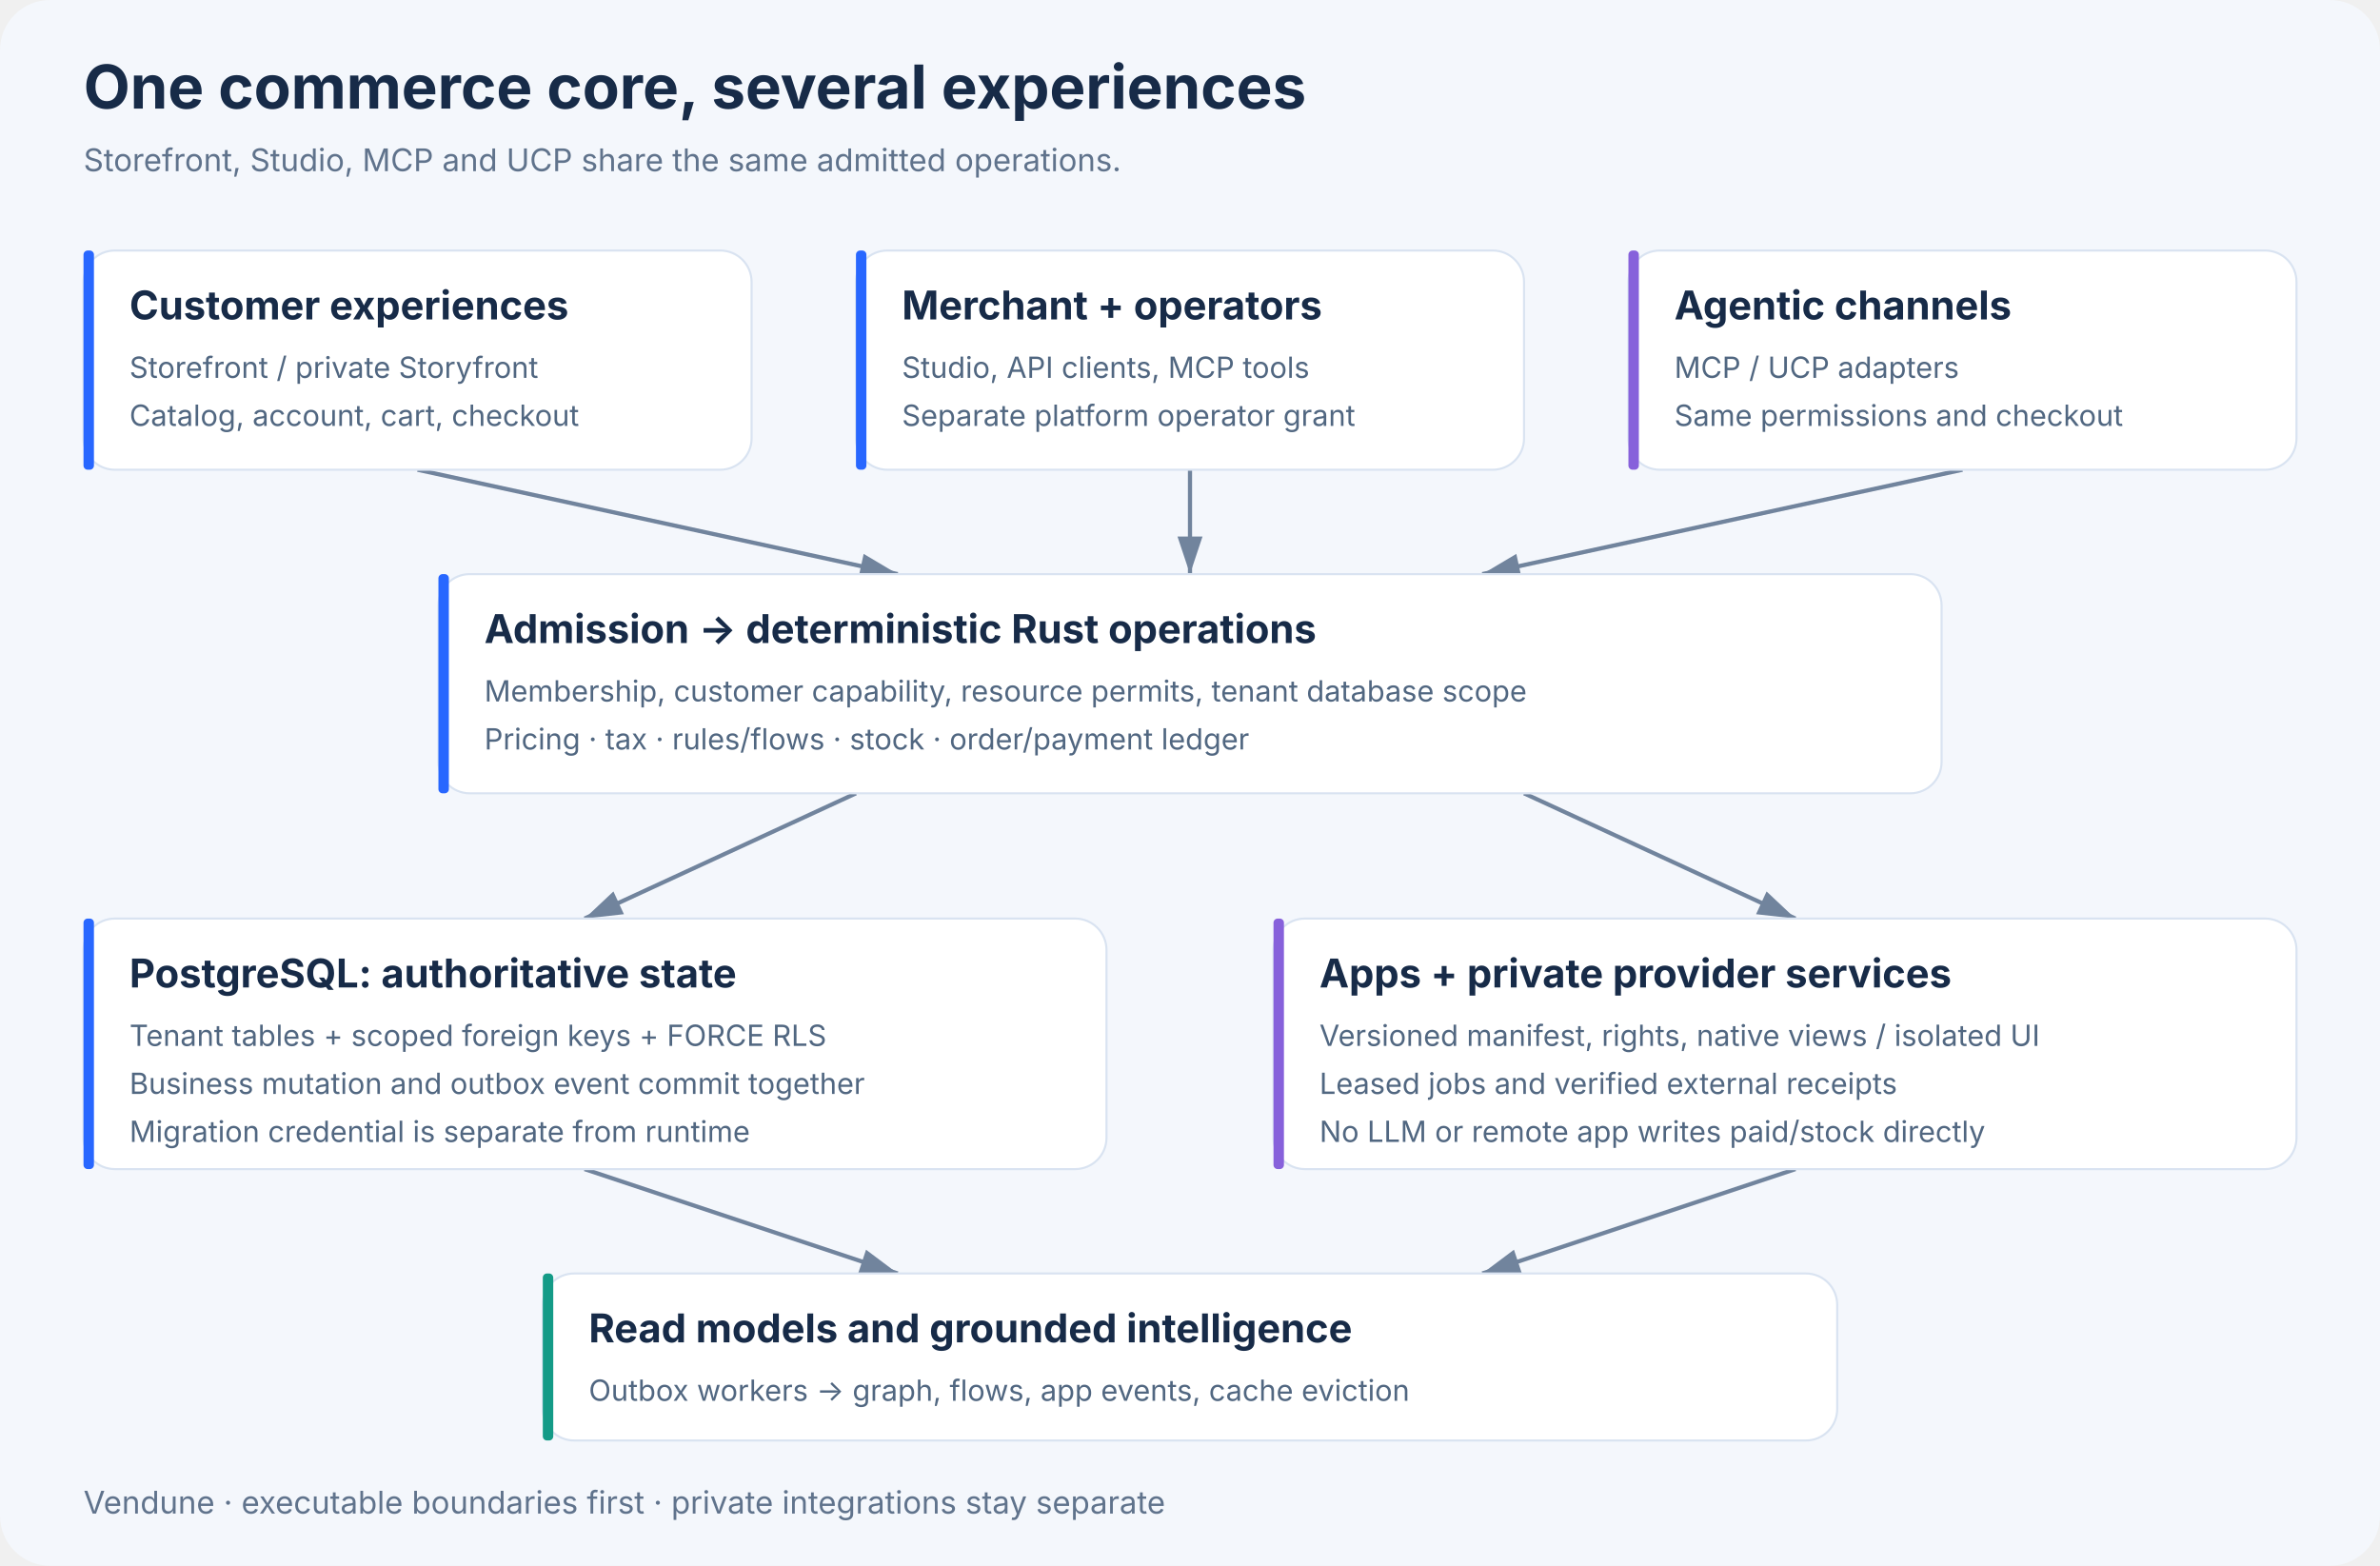
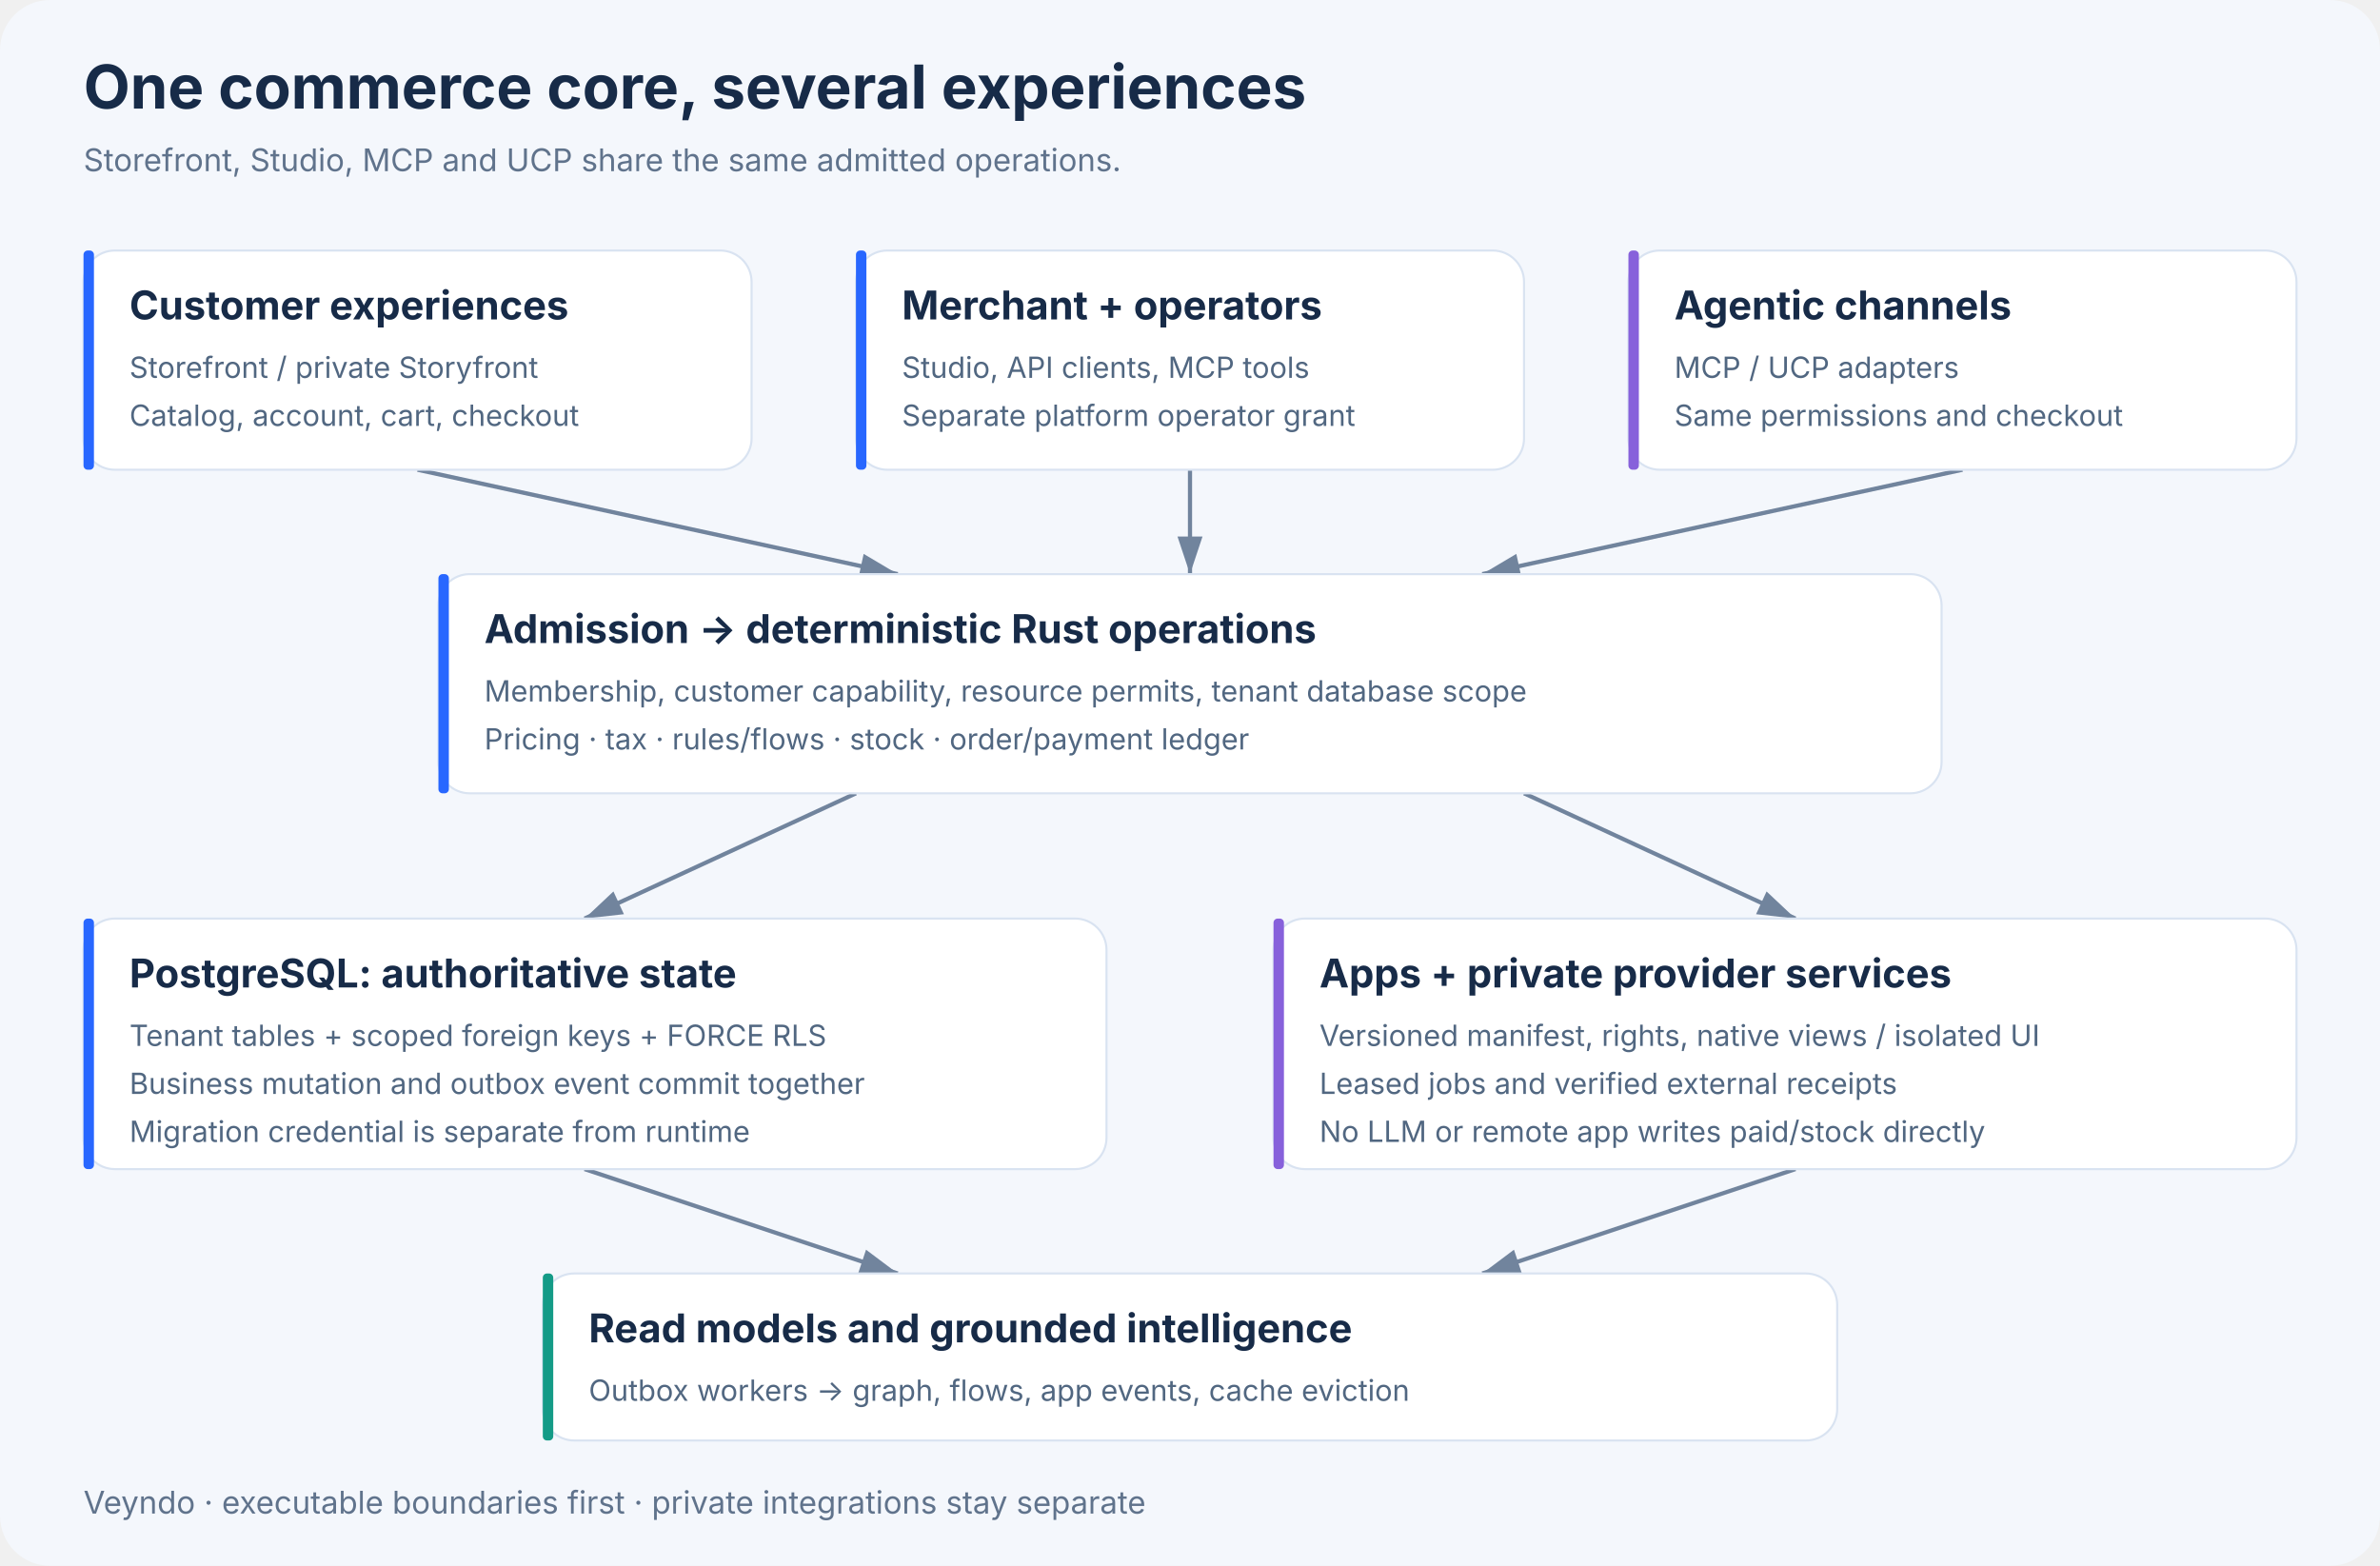
<svg xmlns="http://www.w3.org/2000/svg" viewBox="0 0 1140 750" role="img" aria-labelledby="title description">
  <defs>
    <marker id="arrow" markerWidth="10" markerHeight="10" refX="9" refY="3" orient="auto" markerUnits="strokeWidth">
      <path d="M0,0 L0,6 L9,3 z" fill="#71849d" />
    </marker>
  </defs>
  <rect width="1140" height="750" rx="24" fill="#f4f7fc" />
  <style>text{font-family:Inter,system-ui,sans-serif}.title{font-size:29px;font-weight:700;fill:#172b48}.sub{font-size:15px;fill:#60738c}.head{font-size:19px;font-weight:650;fill:#172b48}.line{font-size:14px;fill:#516781}.tag{font-size:12px;fill:#2163d8;font-weight:650}</style>
  <text x="40" y="52" class="title">One commerce core, several experiences</text>
  <text x="40" y="82" class="sub">Storefront, Studio, MCP and UCP share the same admitted operations.</text>
  <path d="M200 225 L430 275" stroke="#71849d" stroke-width="2" fill="none" marker-end="url(#arrow)" />
  <path d="M570 225 L570 275" stroke="#71849d" stroke-width="2" fill="none" marker-end="url(#arrow)" />
  <path d="M940 225 L710 275" stroke="#71849d" stroke-width="2" fill="none" marker-end="url(#arrow)" />
  <path d="M410 380 L280 440" stroke="#71849d" stroke-width="2" fill="none" marker-end="url(#arrow)" />
  <path d="M730 380 L860 440" stroke="#71849d" stroke-width="2" fill="none" marker-end="url(#arrow)" />
  <path d="M280 560 L430 610" stroke="#71849d" stroke-width="2" fill="none" marker-end="url(#arrow)" />
  <path d="M860 560 L710 610" stroke="#71849d" stroke-width="2" fill="none" marker-end="url(#arrow)" />
  <rect x="40" y="120" width="320" height="105" rx="15" fill="white" stroke="#d9e3f1" />
  <rect x="40" y="120" width="5" height="105" rx="2" fill="#2867ff" />
  <text x="62" y="153" class="head">Customer experiences</text>
  <text x="62" y="181" class="line">Storefront / private Storyfront</text>
  <text x="62" y="204" class="line">Catalog, account, cart, checkout</text>
  <rect x="410" y="120" width="320" height="105" rx="15" fill="white" stroke="#d9e3f1" />
  <rect x="410" y="120" width="5" height="105" rx="2" fill="#2867ff" />
  <text x="432" y="153" class="head">Merchant + operators</text>
  <text x="432" y="181" class="line">Studio, API clients, MCP tools</text>
  <text x="432" y="204" class="line">Separate platform operator grant</text>
  <rect x="780" y="120" width="320" height="105" rx="15" fill="white" stroke="#d9e3f1" />
  <rect x="780" y="120" width="5" height="105" rx="2" fill="#8761db" />
  <text x="802" y="153" class="head">Agentic channels</text>
  <text x="802" y="181" class="line">MCP / UCP adapters</text>
  <text x="802" y="204" class="line">Same permissions and checkout</text>
  <rect x="210" y="275" width="720" height="105" rx="15" fill="white" stroke="#d9e3f1" />
  <rect x="210" y="275" width="5" height="105" rx="2" fill="#2867ff" />
  <text x="232" y="308" class="head">Admission → deterministic Rust operations</text>
  <text x="232" y="336" class="line">Membership, customer capability, resource permits, tenant database scope</text>
  <text x="232" y="359" class="line">Pricing · tax · rules/flows · stock · order/payment ledger</text>
  <rect x="40" y="440" width="490" height="120" rx="15" fill="white" stroke="#d9e3f1" />
  <rect x="40" y="440" width="5" height="120" rx="2" fill="#2867ff" />
  <text x="62" y="473" class="head">PostgreSQL: authoritative state</text>
  <text x="62" y="501" class="line">Tenant tables + scoped foreign keys + FORCE RLS</text>
  <text x="62" y="524" class="line">Business mutation and outbox event commit together</text>
  <text x="62" y="547" class="line">Migration credential is separate from runtime</text>
  <rect x="610" y="440" width="490" height="120" rx="15" fill="white" stroke="#d9e3f1" />
  <rect x="610" y="440" width="5" height="120" rx="2" fill="#8761db" />
  <text x="632" y="473" class="head">Apps + private provider services</text>
  <text x="632" y="501" class="line">Versioned manifest, rights, native views / isolated UI</text>
  <text x="632" y="524" class="line">Leased jobs and verified external receipts</text>
  <text x="632" y="547" class="line">No LLM or remote app writes paid/stock directly</text>
  <rect x="260" y="610" width="620" height="80" rx="15" fill="white" stroke="#d9e3f1" />
  <rect x="260" y="610" width="5" height="80" rx="2" fill="#149b87" />
  <text x="282" y="643" class="head">Read models and grounded intelligence</text>
  <text x="282" y="671" class="line">Outbox workers → graph, flows, app events, cache eviction</text>
-   <text x="40" y="725" class="sub">Vendune · executable boundaries first · private integrations stay separate</text>
+   <text x="40" y="725" class="sub">Veyndo · executable boundaries first · private integrations stay separate</text>
</svg>
